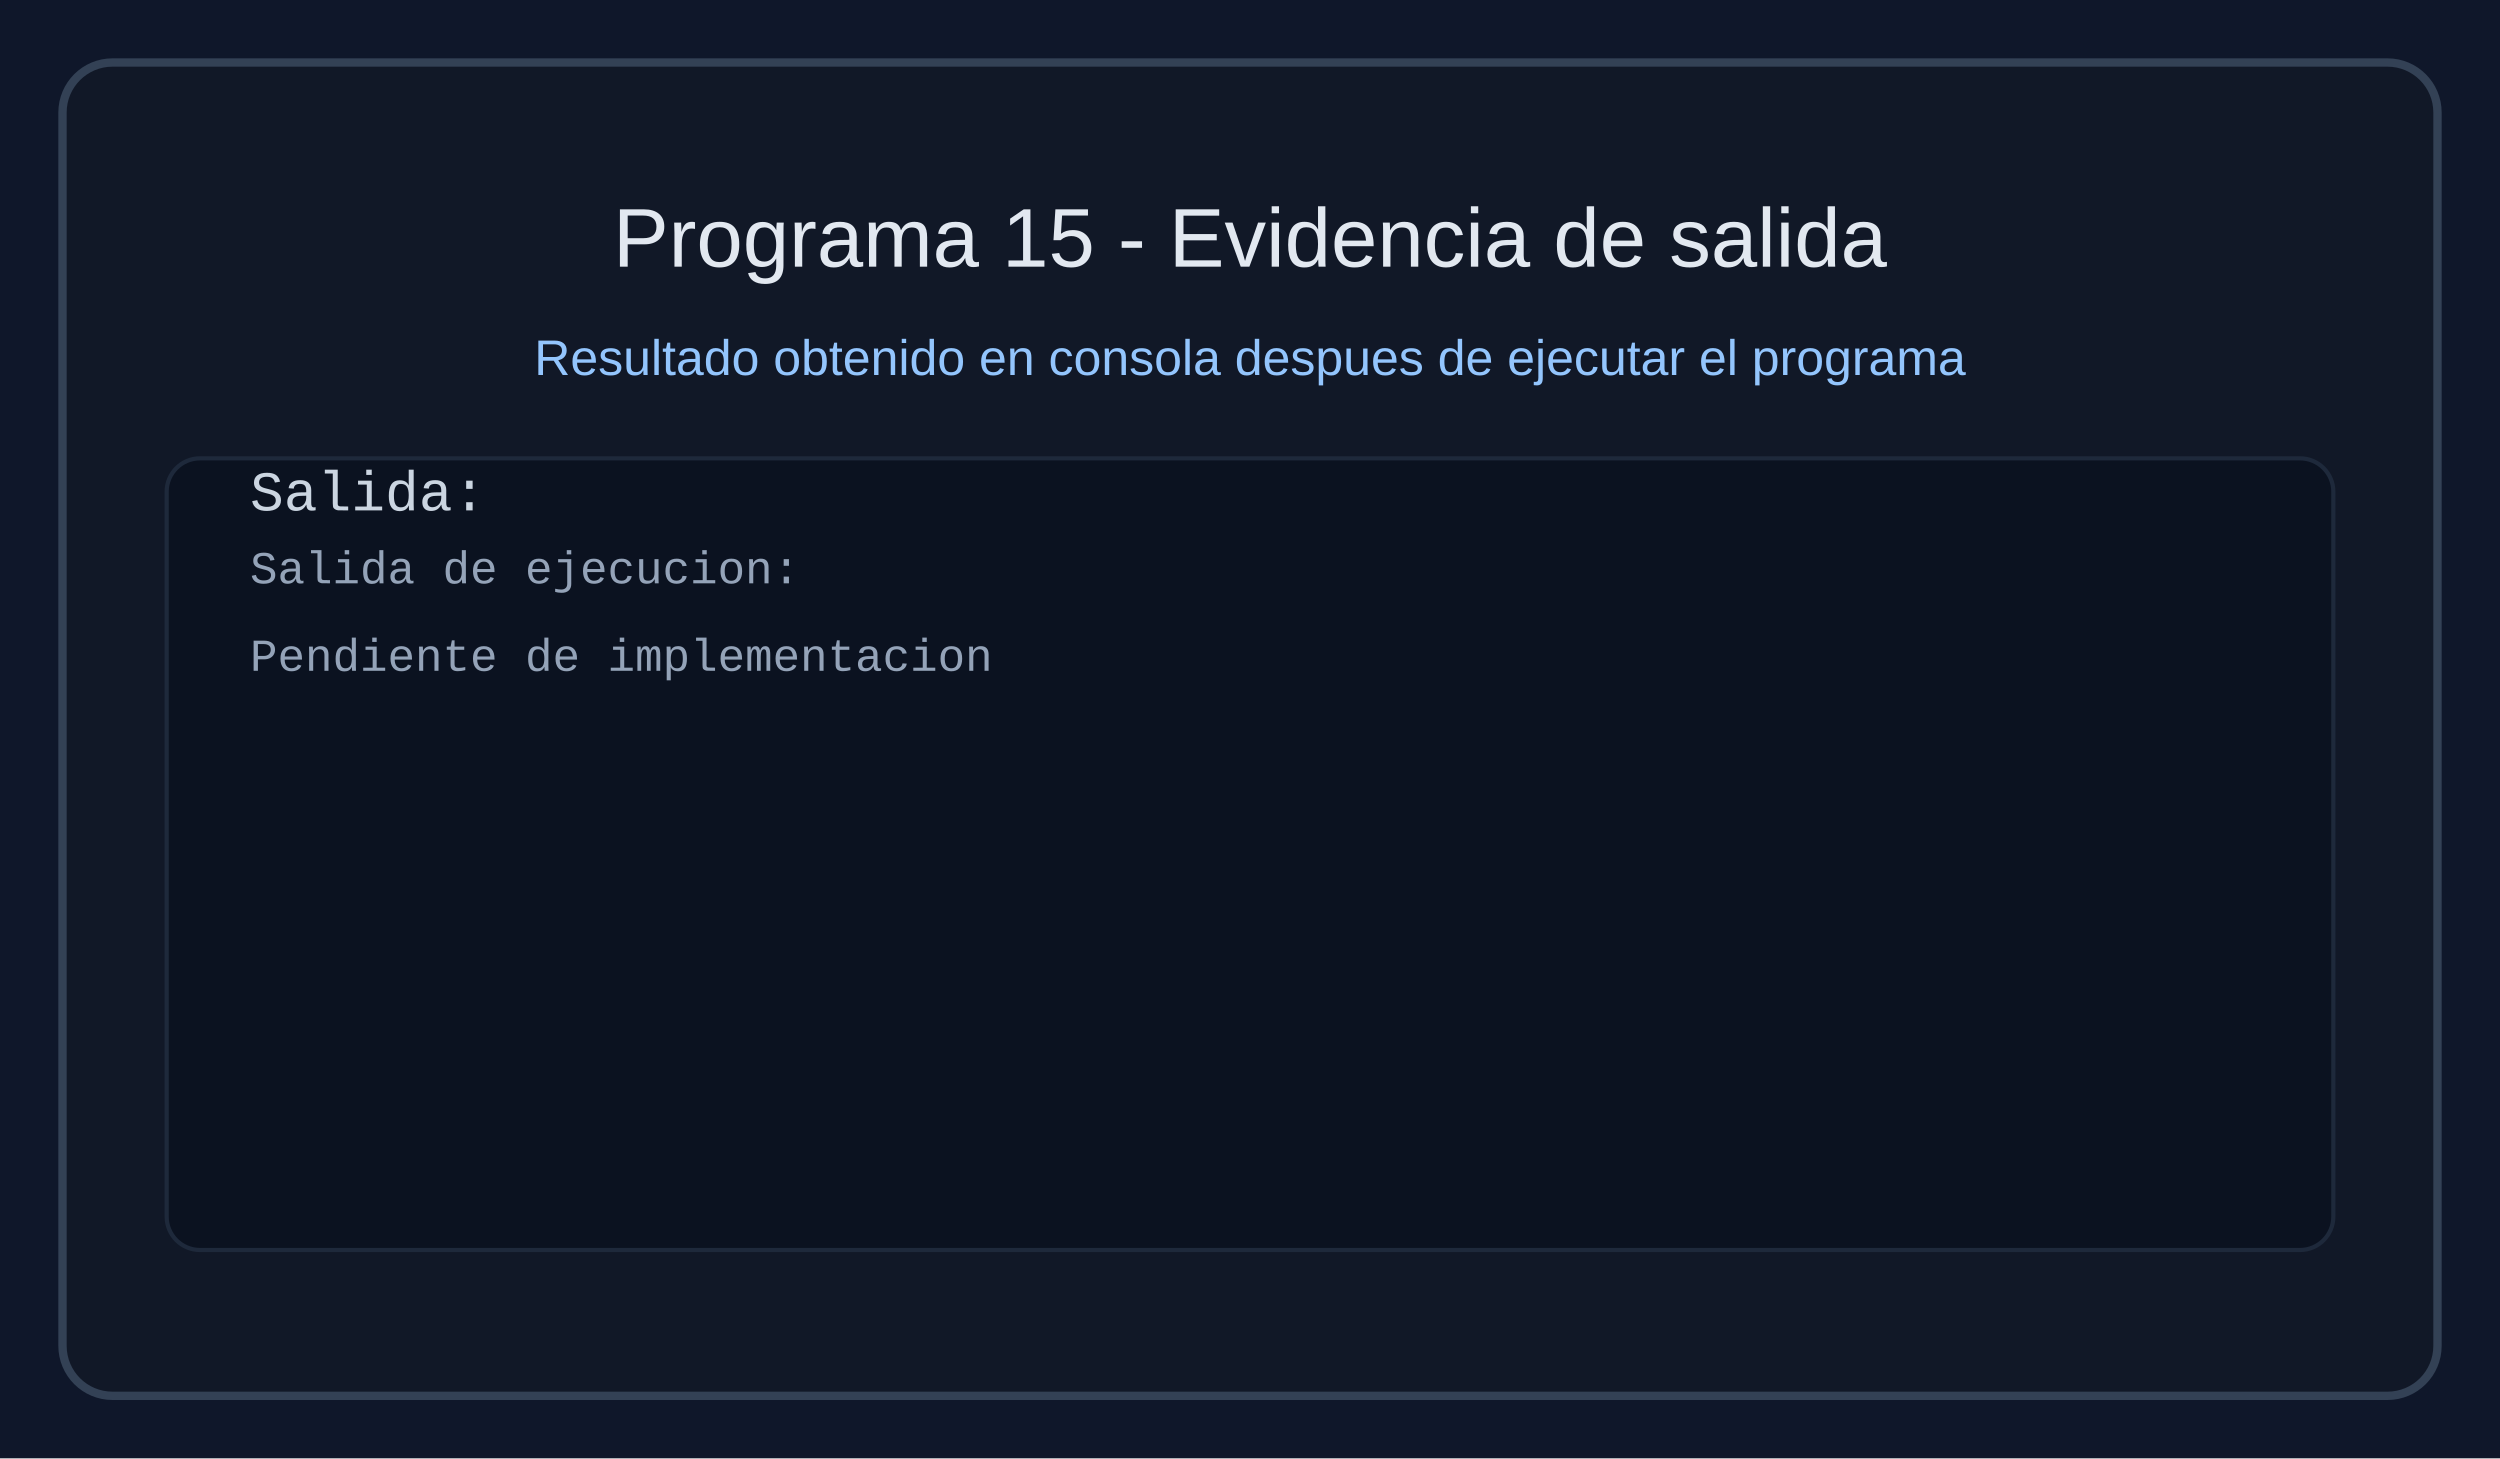
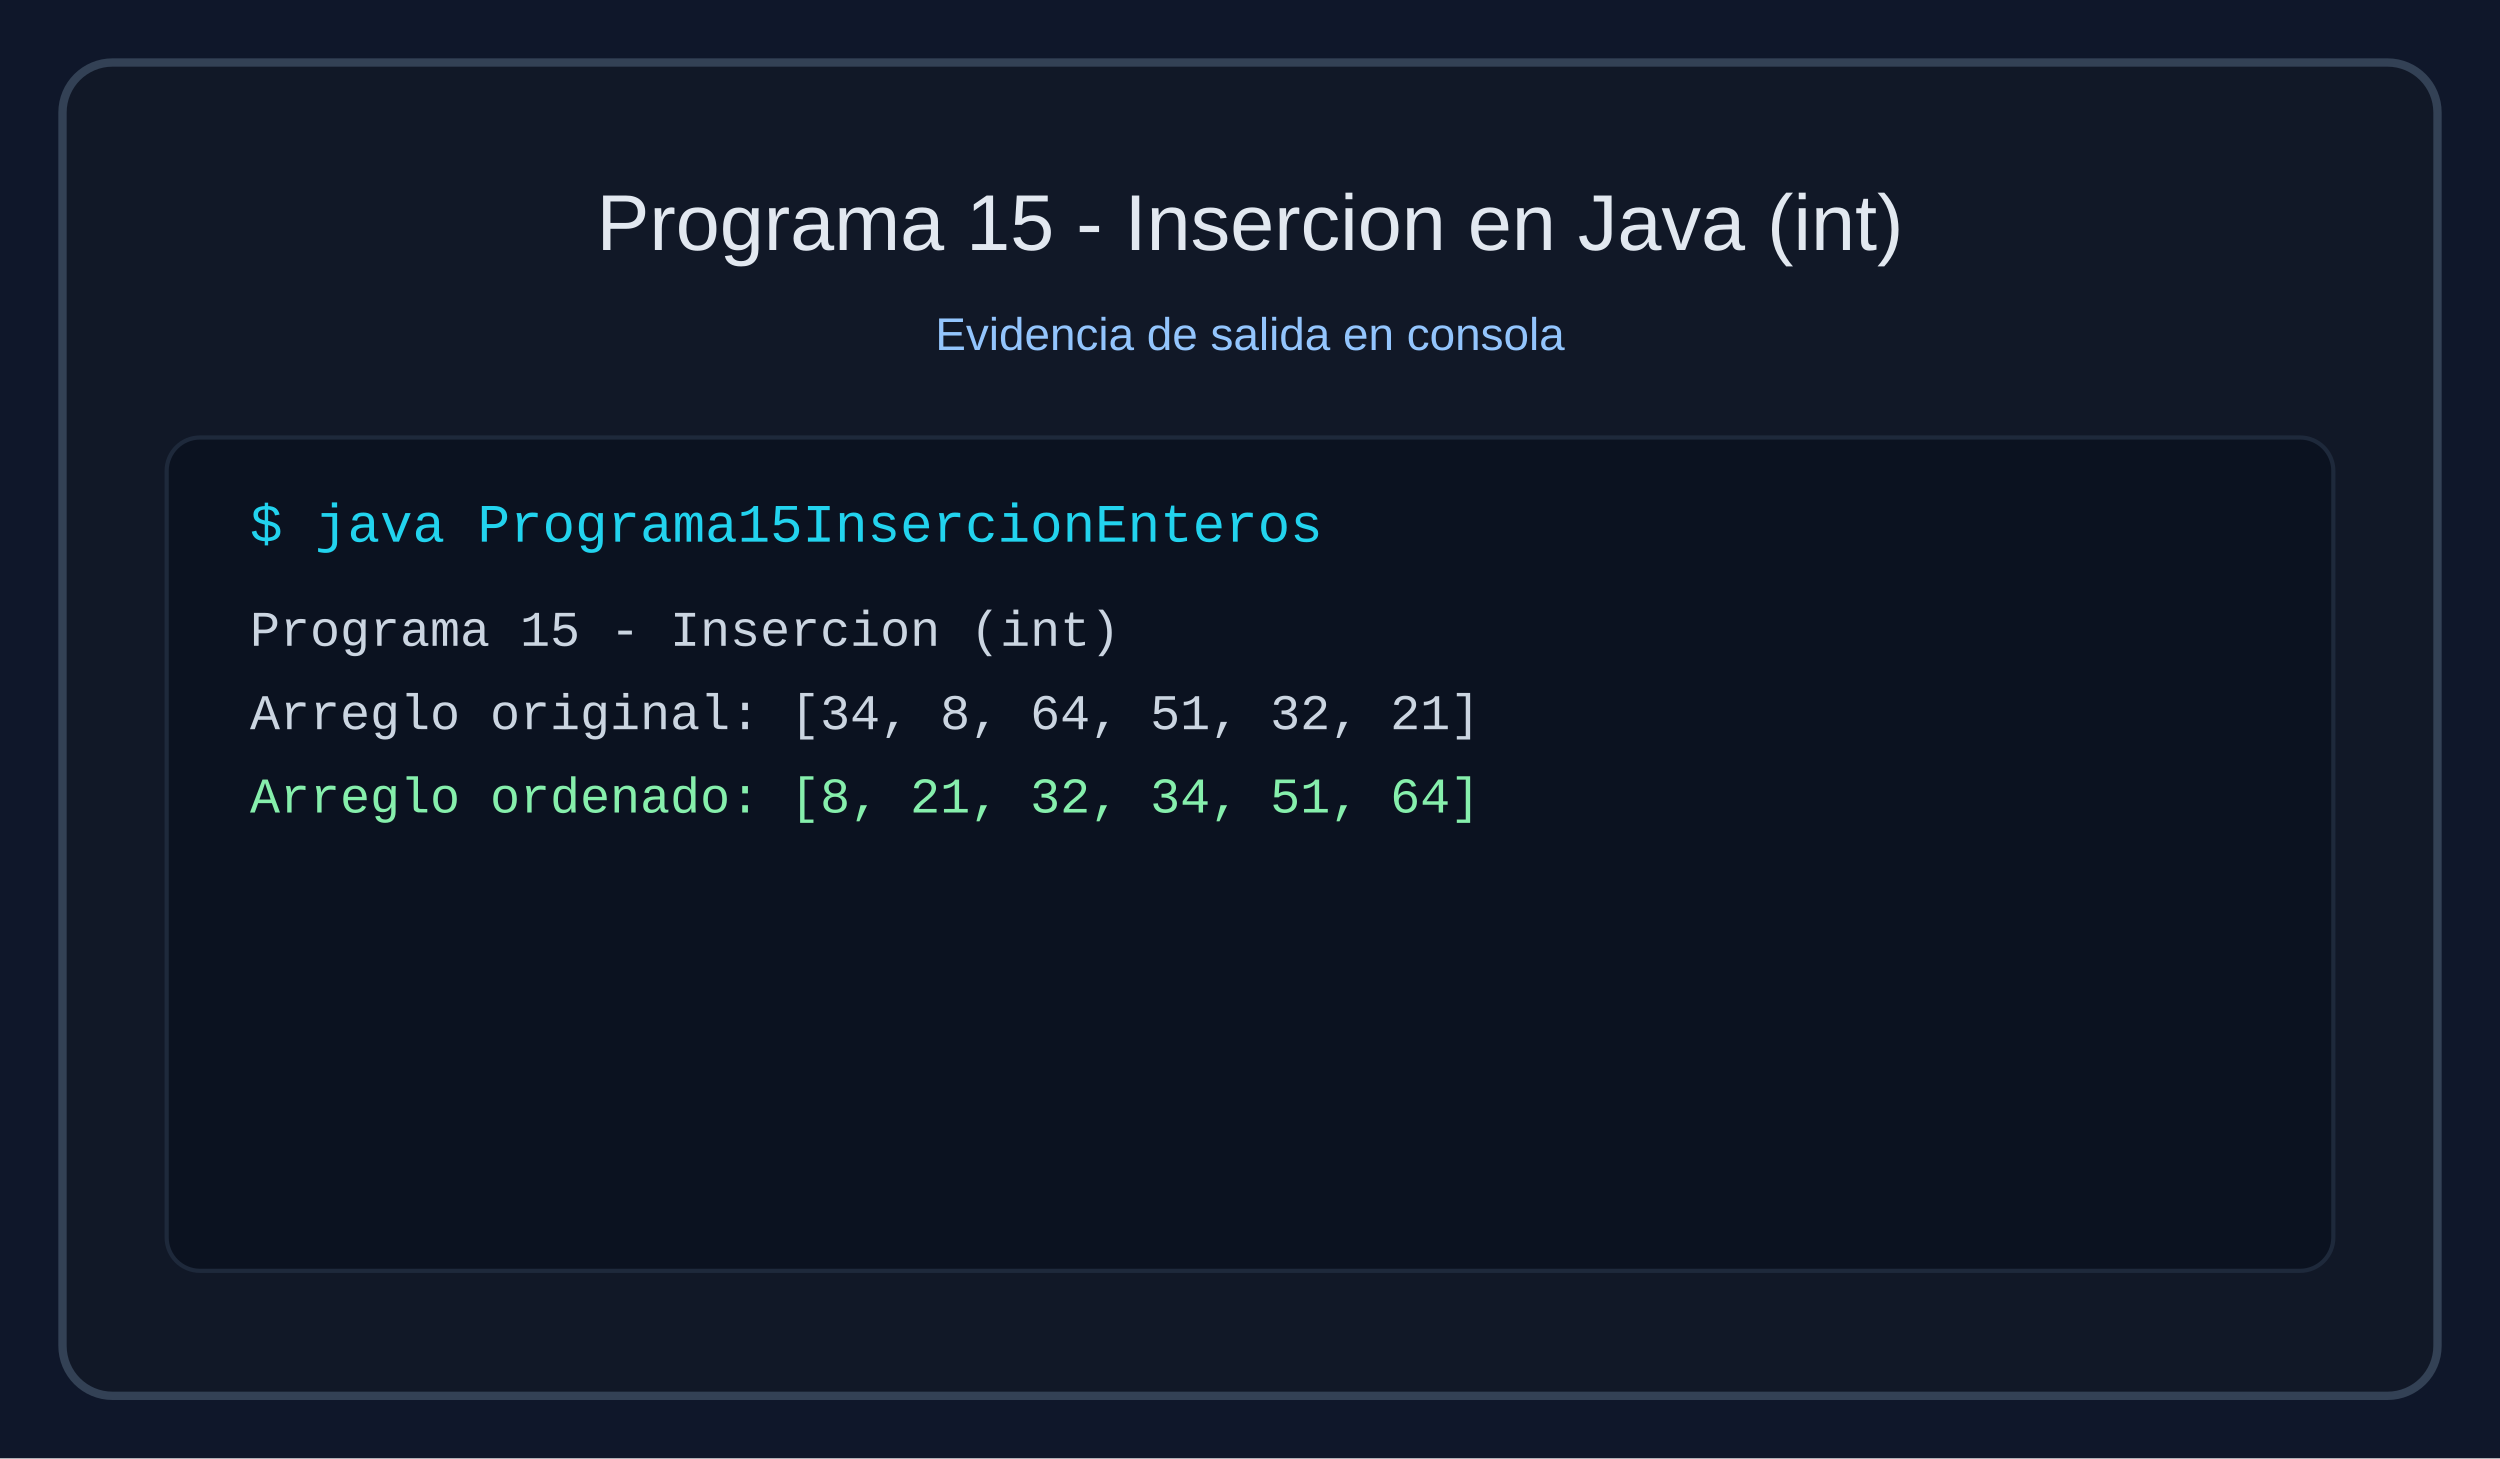
<svg xmlns="http://www.w3.org/2000/svg" width="1200" height="700" viewBox="0 0 1200 700" role="img" aria-labelledby="title desc">
  <rect width="1200" height="700" fill="#0f172a" />
  <rect x="30" y="30" width="1140" height="640" rx="24" fill="#111827" stroke="#334155" stroke-width="4" />
-   <text x="600" y="128" text-anchor="middle" fill="#e2e8f0" font-family="Arial, sans-serif" font-size="40">Programa 15 - Evidencia de salida</text>
-   <text x="600" y="180" text-anchor="middle" fill="#93c5fd" font-family="Arial, sans-serif" font-size="24">Resultado obtenido en consola despues de ejecutar el programa</text>
-   <rect x="80" y="220" width="1040" height="380" rx="16" fill="#0b1220" stroke="#1e293b" stroke-width="2" />
-   <text x="120" y="245" fill="#cbd5e1" font-family="Courier New, monospace" font-size="27">Salida:</text>
-   <text x="120" y="280" fill="#94a3b8" font-family="Courier New, monospace" font-size="22">Salida de ejecucion:</text>
-   <text x="120" y="322" fill="#94a3b8" font-family="Courier New, monospace" font-size="22">Pendiente de implementacion</text>
+   <text x="600" y="120" text-anchor="middle" fill="#e2e8f0" font-family="Arial, sans-serif" font-size="38">Programa 15 - Insercion en Java (int)</text>
+   <text x="600" y="168" text-anchor="middle" fill="#93c5fd" font-family="Arial, sans-serif" font-size="22">Evidencia de salida en consola</text>
+   <rect x="80" y="210" width="1040" height="400" rx="16" fill="#0b1220" stroke="#1e293b" stroke-width="2" />
+   <text x="120" y="260" fill="#22d3ee" font-family="Courier New, monospace" font-size="26">$ java Programa15InsercionEnteros</text>
+   <text x="120" y="310" fill="#cbd5e1" font-family="Courier New, monospace" font-size="24">Programa 15 - Insercion (int)</text>
+   <text x="120" y="350" fill="#cbd5e1" font-family="Courier New, monospace" font-size="24">Arreglo original: [34, 8, 64, 51, 32, 21]</text>
+   <text x="120" y="390" fill="#86efac" font-family="Courier New, monospace" font-size="24">Arreglo ordenado: [8, 21, 32, 34, 51, 64]</text>
</svg>
